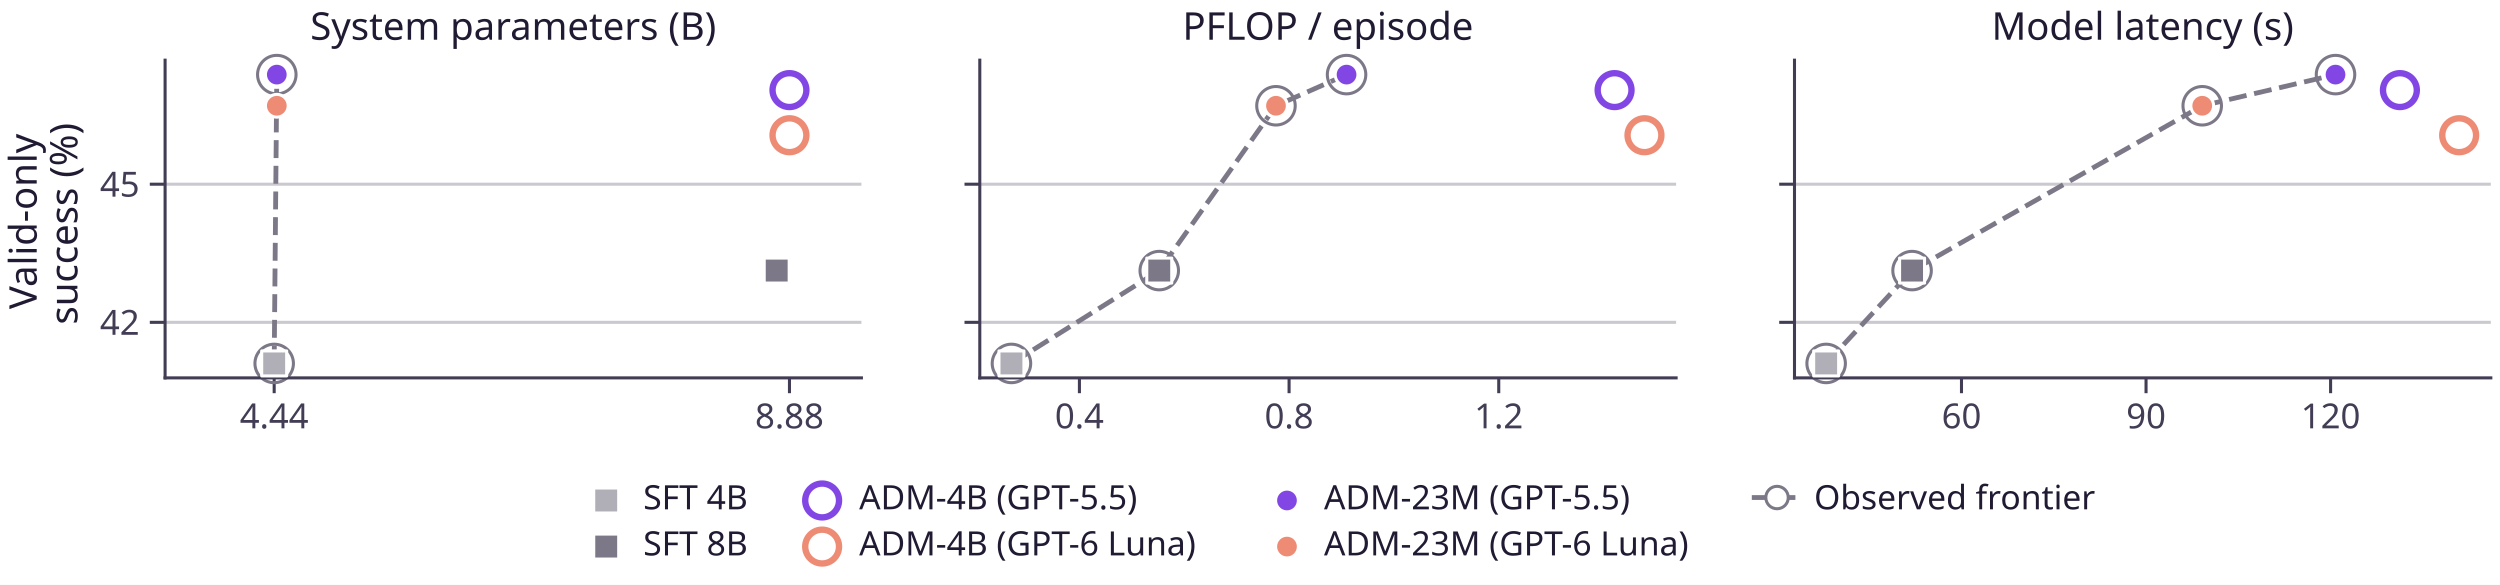
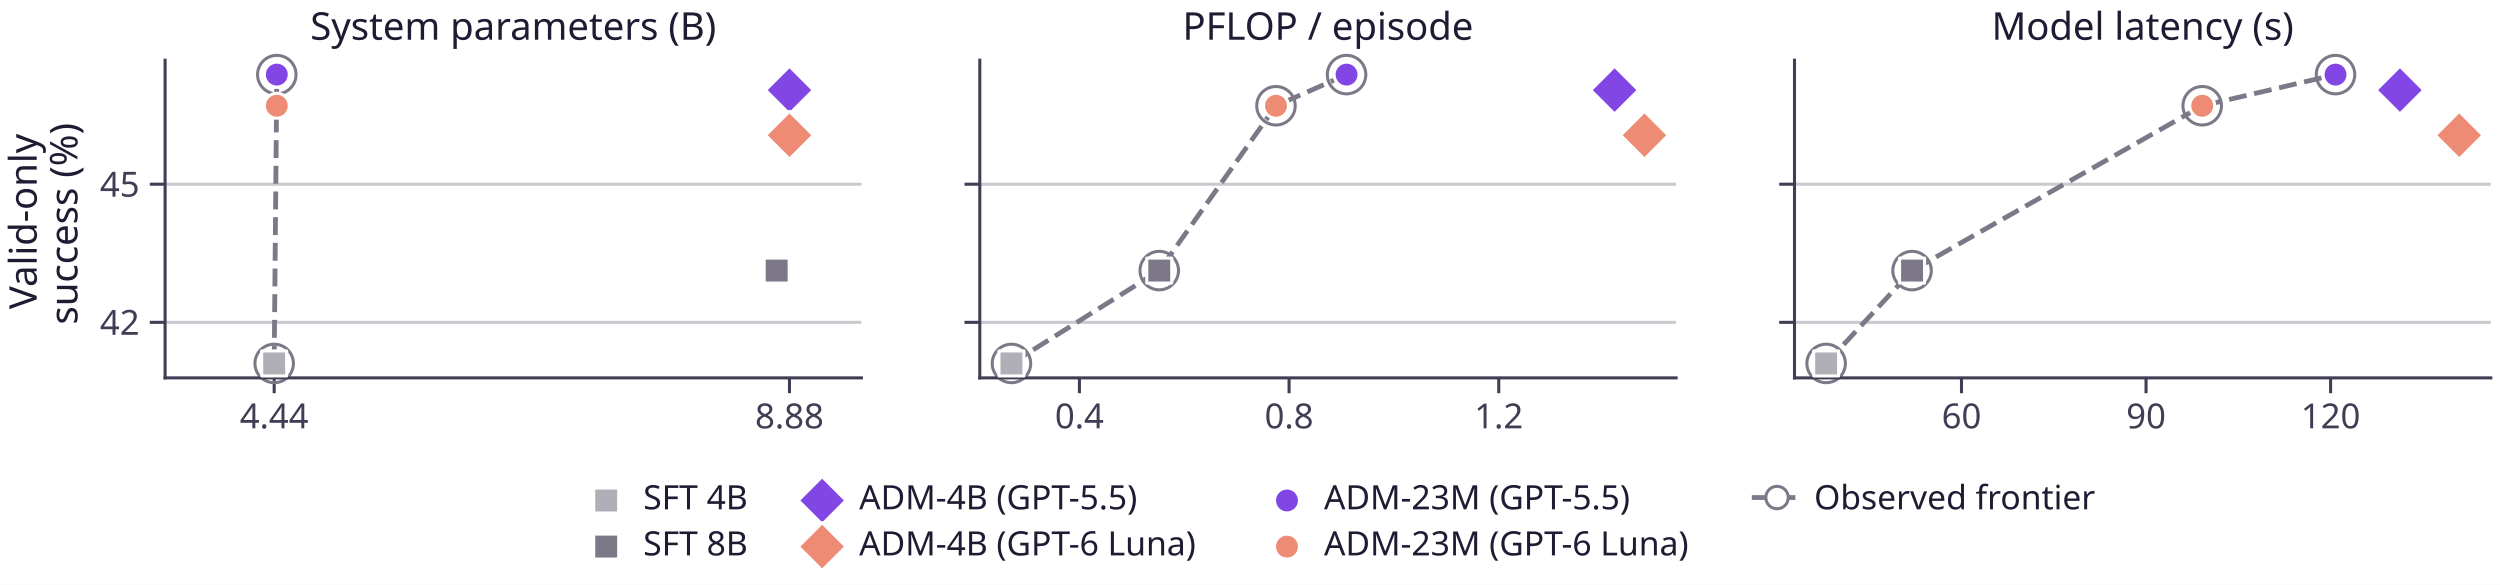
<svg xmlns="http://www.w3.org/2000/svg" xmlns:xlink="http://www.w3.org/1999/xlink" width="490.298pt" height="114.688pt" viewBox="0 0 490.298 114.688" version="1.1">
  <defs>
    <style type="text/css">*{stroke-linejoin: round; stroke-linecap: butt}</style>
  </defs>
  <g id="figure_1">
    <g id="patch_1">
      <path d="M 0 114.688 L 490.298 114.688 L 490.298 0 L 0 0 z " style="fill: #ffffff" />
    </g>
    <g id="axes_1">
      <g id="patch_2">
        <path d="M 32.378 74.11 L 168.94 74.11 L 168.94 11.8 L 32.378 11.8 z " style="fill: #ffffff" />
      </g>
      <g id="matplotlib.axis_1">
        <g id="xtick_1">
          <g id="line2d_1">
            <defs>
-               <path id="m30412aafc1" d="M 0 0 L 0 3 " style="stroke: #423c54; stroke-width: 0.6" />
+               <path id="md98efb5444" d="M 0 0 L 0 3 " style="stroke: #423c54; stroke-width: 0.6" />
            </defs>
            <g>
-               <use xlink:href="#m30412aafc1" x="53.772" y="74.11" style="fill: #423c54; stroke: #423c54; stroke-width: 0.6" />
+               <use xlink:href="#md98efb5444" x="53.772" y="74.11" style="fill: #423c54; stroke: #423c54; stroke-width: 0.6" />
            </g>
          </g>
          <g id="text_1">
            <text style="fill: #423c54; font: 6.8px 'Albert Sans'; text-anchor: middle" x="53.772" y="84.006" transform="rotate(-0 53.77248 84.006)">4.44</text>
          </g>
        </g>
        <g id="xtick_2">
          <g id="line2d_2">
            <g>
-               <use xlink:href="#m30412aafc1" x="154.829" y="74.11" style="fill: #423c54; stroke: #423c54; stroke-width: 0.6" />
+               <use xlink:href="#md98efb5444" x="154.829" y="74.11" style="fill: #423c54; stroke: #423c54; stroke-width: 0.6" />
            </g>
          </g>
          <g id="text_2">
            <text style="fill: #423c54; font: 6.8px 'Albert Sans'; text-anchor: middle" x="154.829" y="84.006" transform="rotate(-0 154.829 84.006)">8.88</text>
          </g>
        </g>
      </g>
      <g id="matplotlib.axis_2">
        <g id="ytick_1">
          <g id="line2d_3">
-             <path d="M 32.378 63.211 L 168.94 63.211 " clip-path="url(#p32dc6f92cd)" style="fill: none; stroke: #cbc9cf; stroke-width: 0.6; stroke-linecap: square" />
+             <path d="M 32.378 63.211 L 168.94 63.211 " clip-path="url(#p64113cf9ec)" style="fill: none; stroke: #cbc9cf; stroke-width: 0.6; stroke-linecap: square" />
          </g>
          <g id="line2d_4">
            <defs>
-               <path id="ma9add3373f" d="M 0 0 L -3 0 " style="stroke: #423c54; stroke-width: 0.6" />
+               <path id="m838104d20c" d="M 0 0 L -3 0 " style="stroke: #423c54; stroke-width: 0.6" />
            </defs>
            <g>
-               <use xlink:href="#ma9add3373f" x="32.378" y="63.211" style="fill: #423c54; stroke: #423c54; stroke-width: 0.6" />
+               <use xlink:href="#m838104d20c" x="32.378" y="63.211" style="fill: #423c54; stroke: #423c54; stroke-width: 0.6" />
            </g>
          </g>
          <g id="text_3">
            <text style="fill: #423c54; font: 6.8px 'Albert Sans'; text-anchor: end" x="27.378" y="65.659" transform="rotate(-0 27.37762 65.65932)">42</text>
          </g>
        </g>
        <g id="ytick_2">
          <g id="line2d_5">
-             <path d="M 32.378 36.123 L 168.94 36.123 " clip-path="url(#p32dc6f92cd)" style="fill: none; stroke: #cbc9cf; stroke-width: 0.6; stroke-linecap: square" />
+             <path d="M 32.378 36.123 L 168.94 36.123 " clip-path="url(#p64113cf9ec)" style="fill: none; stroke: #cbc9cf; stroke-width: 0.6; stroke-linecap: square" />
          </g>
          <g id="line2d_6">
            <g>
-               <use xlink:href="#ma9add3373f" x="32.378" y="36.123" style="fill: #423c54; stroke: #423c54; stroke-width: 0.6" />
+               <use xlink:href="#m838104d20c" x="32.378" y="36.123" style="fill: #423c54; stroke: #423c54; stroke-width: 0.6" />
            </g>
          </g>
          <g id="text_4">
            <text style="fill: #423c54; font: 6.8px 'Albert Sans'; text-anchor: end" x="27.378" y="38.571" transform="rotate(-0 27.37762 38.57063)">45</text>
          </g>
        </g>
        <g id="text_5">
          <text style="fill: #211a33; font: 7.5px 'Albert Sans'" transform="translate(7.2 60.62394) rotate(-90)">Valid-only</text>
          <text style="fill: #211a33; font: 7.5px 'Albert Sans'" transform="translate(15.18 63.64738) rotate(-90)">success (%)</text>
        </g>
      </g>
      <g id="line2d_7">
-         <path d="M 53.772 71.278 L 54.287 14.632 " clip-path="url(#p32dc6f92cd)" style="fill: none; stroke-dasharray: 3.515,1.52; stroke-dashoffset: 0; stroke: #7c7887; stroke-width: 0.95" />
+         <path d="M 53.772 71.278 L 54.287 14.632 " clip-path="url(#p64113cf9ec)" style="fill: none; stroke-dasharray: 3.515,1.52; stroke-dashoffset: 0; stroke: #7c7887; stroke-width: 0.95" />
      </g>
      <g id="PathCollection_1">
        <defs>
-           <path id="C0_0_b9a1f30e99" d="M 0 3.775 C 1.001 3.775 1.961 3.377 2.669 2.669 C 3.377 1.961 3.775 1.001 3.775 -0 C 3.775 -1.001 3.377 -1.961 2.669 -2.669 C 1.961 -3.377 1.001 -3.775 0 -3.775 C -1.001 -3.775 -1.961 -3.377 -2.669 -2.669 C -3.377 -1.961 -3.775 -1.001 -3.775 0 C -3.775 1.001 -3.377 1.961 -2.669 2.669 C -1.961 3.377 -1.001 3.775 0 3.775 z " />
-         </defs>
-         <use xlink:href="#C0_0_b9a1f30e99" x="53.772" y="71.278" style="fill: none; stroke: #7c7887; stroke-width: 0.6" />
-         <use xlink:href="#C0_0_b9a1f30e99" x="54.287" y="14.632" style="fill: none; stroke: #7c7887; stroke-width: 0.6" />
+           <path id="C0_0_951817fe62" d="M 0 3.775 C 1.001 3.775 1.961 3.377 2.669 2.669 C 3.377 1.961 3.775 1.001 3.775 -0 C 3.775 -1.001 3.377 -1.961 2.669 -2.669 C 1.961 -3.377 1.001 -3.775 0 -3.775 C -1.001 -3.775 -1.961 -3.377 -2.669 -2.669 C -3.377 -1.961 -3.775 -1.001 -3.775 0 C -3.775 1.001 -3.377 1.961 -2.669 2.669 C -1.961 3.377 -1.001 3.775 0 3.775 z " />
+         </defs>
+         <use xlink:href="#C0_0_951817fe62" x="53.772" y="71.278" style="fill: none; stroke: #7c7887; stroke-width: 0.6" />
+         <use xlink:href="#C0_0_951817fe62" x="54.287" y="14.632" style="fill: none; stroke: #7c7887; stroke-width: 0.6" />
      </g>
      <g id="patch_3">
        <path d="M 32.378 74.11 L 32.378 11.8 " style="fill: none; stroke: #423c54; stroke-width: 0.6; stroke-linejoin: miter; stroke-linecap: square" />
      </g>
      <g id="patch_4">
        <path d="M 32.378 74.11 L 168.94 74.11 " style="fill: none; stroke: #423c54; stroke-width: 0.6; stroke-linejoin: miter; stroke-linecap: square" />
      </g>
      <g id="PathCollection_2">
        <defs>
-           <path id="m2c9be2f5a1" d="M 0 3.317 C 0.88 3.317 1.723 2.967 2.345 2.345 C 2.967 1.723 3.317 0.88 3.317 0 C 3.317 -0.88 2.967 -1.723 2.345 -2.345 C 1.723 -2.967 0.88 -3.317 0 -3.317 C -0.88 -3.317 -1.723 -2.967 -2.345 -2.345 C -2.967 -1.723 -3.317 -0.88 -3.317 0 C -3.317 0.88 -2.967 1.723 -2.345 2.345 C -1.723 2.967 -0.88 3.317 0 3.317 z " style="stroke: #8246e5; stroke-width: 1.25" />
-         </defs>
-         <g>
-           <use xlink:href="#m2c9be2f5a1" x="154.829" y="17.672" style="fill: #ffffff; stroke: #8246e5; stroke-width: 1.25" />
+           <path id="mf617395116" d="M -0 4.69 L 4.69 0 L 0 -4.69 L -4.69 -0 z " style="stroke: #ffffff; stroke-width: 0.6" />
+         </defs>
+         <g>
+           <use xlink:href="#mf617395116" x="154.829" y="17.672" style="fill: #8246e5; stroke: #ffffff; stroke-width: 0.6" />
        </g>
      </g>
      <g id="PathCollection_3">
        <defs>
-           <path id="mcade593992" d="M 0 3.317 C 0.88 3.317 1.723 2.967 2.345 2.345 C 2.967 1.723 3.317 0.88 3.317 0 C 3.317 -0.88 2.967 -1.723 2.345 -2.345 C 1.723 -2.967 0.88 -3.317 0 -3.317 C -0.88 -3.317 -1.723 -2.967 -2.345 -2.345 C -2.967 -1.723 -3.317 -0.88 -3.317 0 C -3.317 0.88 -2.967 1.723 -2.345 2.345 C -1.723 2.967 -0.88 3.317 0 3.317 z " style="stroke: #ed8b74; stroke-width: 1.25" />
-         </defs>
-         <g>
-           <use xlink:href="#mcade593992" x="154.829" y="26.521" style="fill: #ffffff; stroke: #ed8b74; stroke-width: 1.25" />
+           <path id="m4dcb2468f3" d="M -0 4.69 L 4.69 0 L 0 -4.69 L -4.69 -0 z " style="stroke: #ffffff; stroke-width: 0.6" />
+         </defs>
+         <g>
+           <use xlink:href="#m4dcb2468f3" x="154.829" y="26.521" style="fill: #ed8b74; stroke: #ffffff; stroke-width: 0.6" />
        </g>
      </g>
      <g id="PathCollection_4">
        <defs>
-           <path id="m75bbd6332e" d="M 0 2.236 C 0.593 2.236 1.162 2 1.581 1.581 C 2 1.162 2.236 0.593 2.236 0 C 2.236 -0.593 2 -1.162 1.581 -1.581 C 1.162 -2 0.593 -2.236 0 -2.236 C -0.593 -2.236 -1.162 -2 -1.581 -1.581 C -2 -1.162 -2.236 -0.593 -2.236 0 C -2.236 0.593 -2 1.162 -1.581 1.581 C -1.162 2 -0.593 2.236 0 2.236 z " style="stroke: #ffffff; stroke-width: 0.6" />
-         </defs>
-         <g>
-           <use xlink:href="#m75bbd6332e" x="54.287" y="14.632" style="fill: #8246e5; stroke: #ffffff; stroke-width: 0.6" />
+           <path id="m0416d3f6d0" d="M 0 2.449 C 0.65 2.449 1.273 2.191 1.732 1.732 C 2.191 1.273 2.449 0.65 2.449 0 C 2.449 -0.65 2.191 -1.273 1.732 -1.732 C 1.273 -2.191 0.65 -2.449 0 -2.449 C -0.65 -2.449 -1.273 -2.191 -1.732 -1.732 C -2.191 -1.273 -2.449 -0.65 -2.449 0 C -2.449 0.65 -2.191 1.273 -1.732 1.732 C -1.273 2.191 -0.65 2.449 0 2.449 z " style="stroke: #ffffff; stroke-width: 0.6" />
+         </defs>
+         <g>
+           <use xlink:href="#m0416d3f6d0" x="54.287" y="14.632" style="fill: #8246e5; stroke: #ffffff; stroke-width: 0.6" />
        </g>
      </g>
      <g id="PathCollection_5">
        <defs>
-           <path id="mf0fbc171d4" d="M 0 2.236 C 0.593 2.236 1.162 2 1.581 1.581 C 2 1.162 2.236 0.593 2.236 0 C 2.236 -0.593 2 -1.162 1.581 -1.581 C 1.162 -2 0.593 -2.236 0 -2.236 C -0.593 -2.236 -1.162 -2 -1.581 -1.581 C -2 -1.162 -2.236 -0.593 -2.236 0 C -2.236 0.593 -2 1.162 -1.581 1.581 C -1.162 2 -0.593 2.236 0 2.236 z " style="stroke: #ffffff; stroke-width: 0.6" />
-         </defs>
-         <g>
-           <use xlink:href="#mf0fbc171d4" x="54.287" y="20.742" style="fill: #ed8b74; stroke: #ffffff; stroke-width: 0.6" />
+           <path id="m14238d7e2e" d="M 0 2.449 C 0.65 2.449 1.273 2.191 1.732 1.732 C 2.191 1.273 2.449 0.65 2.449 0 C 2.449 -0.65 2.191 -1.273 1.732 -1.732 C 1.273 -2.191 0.65 -2.449 0 -2.449 C -0.65 -2.449 -1.273 -2.191 -1.732 -1.732 C -2.191 -1.273 -2.449 -0.65 -2.449 0 C -2.449 0.65 -2.191 1.273 -1.732 1.732 C -1.273 2.191 -0.65 2.449 0 2.449 z " style="stroke: #ffffff; stroke-width: 0.6" />
+         </defs>
+         <g>
+           <use xlink:href="#m14238d7e2e" x="54.287" y="20.742" style="fill: #ed8b74; stroke: #ffffff; stroke-width: 0.6" />
        </g>
      </g>
      <g id="text_6">
        <text style="fill: #211a33; font: 7.5px 'Albert Sans'; text-anchor: middle" x="100.659" y="7.8" transform="rotate(-0 100.6591 7.8)">System parameters (B)</text>
      </g>
      <g id="PathCollection_6">
        <defs>
-           <path id="m87ea41062f" d="M -2.449 2.449 L 2.449 2.449 L 2.449 -2.449 L -2.449 -2.449 z " style="stroke: #ffffff; stroke-width: 0.6" />
-         </defs>
-         <g>
-           <use xlink:href="#m87ea41062f" x="53.772" y="71.278" style="fill: #b0aeb7; stroke: #ffffff; stroke-width: 0.6" />
+           <path id="m92f298dfa6" d="M -2.449 2.449 L 2.449 2.449 L 2.449 -2.449 L -2.449 -2.449 z " style="stroke: #ffffff; stroke-width: 0.6" />
+         </defs>
+         <g>
+           <use xlink:href="#m92f298dfa6" x="53.772" y="71.278" style="fill: #b0aeb7; stroke: #ffffff; stroke-width: 0.6" />
        </g>
      </g>
      <g id="PathCollection_7">
        <defs>
-           <path id="m86b2471682" d="M -2.449 2.449 L 2.449 2.449 L 2.449 -2.449 L -2.449 -2.449 z " style="stroke: #ffffff; stroke-width: 0.6" />
-         </defs>
-         <g>
-           <use xlink:href="#m86b2471682" x="152.325" y="53.068" style="fill: #7c7887; stroke: #ffffff; stroke-width: 0.6" />
+           <path id="ma537620217" d="M -2.449 2.449 L 2.449 2.449 L 2.449 -2.449 L -2.449 -2.449 z " style="stroke: #ffffff; stroke-width: 0.6" />
+         </defs>
+         <g>
+           <use xlink:href="#ma537620217" x="152.325" y="53.068" style="fill: #7c7887; stroke: #ffffff; stroke-width: 0.6" />
        </g>
      </g>
    </g>
    <g id="axes_2">
      <g id="patch_5">
        <path d="M 192.156 74.11 L 328.719 74.11 L 328.719 11.8 L 192.156 11.8 z " style="fill: #ffffff" />
      </g>
      <g id="matplotlib.axis_3">
        <g id="xtick_3">
          <g id="line2d_8">
            <g>
-               <use xlink:href="#m30412aafc1" x="211.693" y="74.11" style="fill: #423c54; stroke: #423c54; stroke-width: 0.6" />
+               <use xlink:href="#md98efb5444" x="211.693" y="74.11" style="fill: #423c54; stroke: #423c54; stroke-width: 0.6" />
            </g>
          </g>
          <g id="text_7">
            <text style="fill: #423c54; font: 6.8px 'Albert Sans'; text-anchor: middle" x="211.693" y="84.006" transform="rotate(-0 211.6933 84.006)">0.4</text>
          </g>
        </g>
        <g id="xtick_4">
          <g id="line2d_9">
            <g>
-               <use xlink:href="#m30412aafc1" x="252.813" y="74.11" style="fill: #423c54; stroke: #423c54; stroke-width: 0.6" />
+               <use xlink:href="#md98efb5444" x="252.813" y="74.11" style="fill: #423c54; stroke: #423c54; stroke-width: 0.6" />
            </g>
          </g>
          <g id="text_8">
            <text style="fill: #423c54; font: 6.8px 'Albert Sans'; text-anchor: middle" x="252.813" y="84.006" transform="rotate(-0 252.8133 84.006)">0.8</text>
          </g>
        </g>
        <g id="xtick_5">
          <g id="line2d_10">
            <g>
-               <use xlink:href="#m30412aafc1" x="293.933" y="74.11" style="fill: #423c54; stroke: #423c54; stroke-width: 0.6" />
+               <use xlink:href="#md98efb5444" x="293.933" y="74.11" style="fill: #423c54; stroke: #423c54; stroke-width: 0.6" />
            </g>
          </g>
          <g id="text_9">
            <text style="fill: #423c54; font: 6.8px 'Albert Sans'; text-anchor: middle" x="293.933" y="84.006" transform="rotate(-0 293.9333 84.006)">1.2</text>
          </g>
        </g>
      </g>
      <g id="matplotlib.axis_4">
        <g id="ytick_3">
          <g id="line2d_11">
-             <path d="M 192.156 63.211 L 328.719 63.211 " clip-path="url(#pe7550701f6)" style="fill: none; stroke: #cbc9cf; stroke-width: 0.6; stroke-linecap: square" />
+             <path d="M 192.156 63.211 L 328.719 63.211 " clip-path="url(#p0235c25107)" style="fill: none; stroke: #cbc9cf; stroke-width: 0.6; stroke-linecap: square" />
          </g>
          <g id="line2d_12">
            <g>
-               <use xlink:href="#ma9add3373f" x="192.156" y="63.211" style="fill: #423c54; stroke: #423c54; stroke-width: 0.6" />
+               <use xlink:href="#m838104d20c" x="192.156" y="63.211" style="fill: #423c54; stroke: #423c54; stroke-width: 0.6" />
            </g>
          </g>
        </g>
        <g id="ytick_4">
          <g id="line2d_13">
-             <path d="M 192.156 36.123 L 328.719 36.123 " clip-path="url(#pe7550701f6)" style="fill: none; stroke: #cbc9cf; stroke-width: 0.6; stroke-linecap: square" />
+             <path d="M 192.156 36.123 L 328.719 36.123 " clip-path="url(#p0235c25107)" style="fill: none; stroke: #cbc9cf; stroke-width: 0.6; stroke-linecap: square" />
          </g>
          <g id="line2d_14">
            <g>
-               <use xlink:href="#ma9add3373f" x="192.156" y="36.123" style="fill: #423c54; stroke: #423c54; stroke-width: 0.6" />
+               <use xlink:href="#m838104d20c" x="192.156" y="36.123" style="fill: #423c54; stroke: #423c54; stroke-width: 0.6" />
            </g>
          </g>
        </g>
      </g>
      <g id="line2d_15">
-         <path d="M 198.364 71.278 L 227.353 53.068 L 250.243 20.742 L 264.087 14.632 " clip-path="url(#pe7550701f6)" style="fill: none; stroke-dasharray: 3.515,1.52; stroke-dashoffset: 0; stroke: #7c7887; stroke-width: 0.95" />
+         <path d="M 198.364 71.278 L 227.353 53.068 L 250.243 20.742 L 264.087 14.632 " clip-path="url(#p0235c25107)" style="fill: none; stroke-dasharray: 3.515,1.52; stroke-dashoffset: 0; stroke: #7c7887; stroke-width: 0.95" />
      </g>
      <g id="PathCollection_8">
        <defs>
-           <path id="C1_0_6ca4f6d364" d="M 0 3.775 C 1.001 3.775 1.961 3.377 2.669 2.669 C 3.377 1.961 3.775 1.001 3.775 -0 C 3.775 -1.001 3.377 -1.961 2.669 -2.669 C 1.961 -3.377 1.001 -3.775 0 -3.775 C -1.001 -3.775 -1.961 -3.377 -2.669 -2.669 C -3.377 -1.961 -3.775 -1.001 -3.775 0 C -3.775 1.001 -3.377 1.961 -2.669 2.669 C -1.961 3.377 -1.001 3.775 0 3.775 z " />
-         </defs>
-         <use xlink:href="#C1_0_6ca4f6d364" x="198.364" y="71.278" style="fill: none; stroke: #7c7887; stroke-width: 0.6" />
-         <use xlink:href="#C1_0_6ca4f6d364" x="227.353" y="53.068" style="fill: none; stroke: #7c7887; stroke-width: 0.6" />
-         <use xlink:href="#C1_0_6ca4f6d364" x="250.243" y="20.742" style="fill: none; stroke: #7c7887; stroke-width: 0.6" />
-         <use xlink:href="#C1_0_6ca4f6d364" x="264.087" y="14.632" style="fill: none; stroke: #7c7887; stroke-width: 0.6" />
+           <path id="C1_0_6f8d8d7846" d="M 0 3.775 C 1.001 3.775 1.961 3.377 2.669 2.669 C 3.377 1.961 3.775 1.001 3.775 -0 C 3.775 -1.001 3.377 -1.961 2.669 -2.669 C 1.961 -3.377 1.001 -3.775 0 -3.775 C -1.001 -3.775 -1.961 -3.377 -2.669 -2.669 C -3.377 -1.961 -3.775 -1.001 -3.775 0 C -3.775 1.001 -3.377 1.961 -2.669 2.669 C -1.961 3.377 -1.001 3.775 0 3.775 z " />
+         </defs>
+         <use xlink:href="#C1_0_6f8d8d7846" x="198.364" y="71.278" style="fill: none; stroke: #7c7887; stroke-width: 0.6" />
+         <use xlink:href="#C1_0_6f8d8d7846" x="227.353" y="53.068" style="fill: none; stroke: #7c7887; stroke-width: 0.6" />
+         <use xlink:href="#C1_0_6f8d8d7846" x="250.243" y="20.742" style="fill: none; stroke: #7c7887; stroke-width: 0.6" />
+         <use xlink:href="#C1_0_6f8d8d7846" x="264.087" y="14.632" style="fill: none; stroke: #7c7887; stroke-width: 0.6" />
      </g>
      <g id="patch_6">
        <path d="M 192.156 74.11 L 192.156 11.8 " style="fill: none; stroke: #423c54; stroke-width: 0.6; stroke-linejoin: miter; stroke-linecap: square" />
      </g>
      <g id="patch_7">
        <path d="M 192.156 74.11 L 328.719 74.11 " style="fill: none; stroke: #423c54; stroke-width: 0.6; stroke-linejoin: miter; stroke-linecap: square" />
      </g>
      <g id="PathCollection_9">
        <g>
-           <use xlink:href="#m2c9be2f5a1" x="316.652" y="17.672" style="fill: #ffffff; stroke: #8246e5; stroke-width: 1.25" />
+           <use xlink:href="#mf617395116" x="316.652" y="17.672" style="fill: #8246e5; stroke: #ffffff; stroke-width: 0.6" />
        </g>
      </g>
      <g id="PathCollection_10">
        <g>
-           <use xlink:href="#mcade593992" x="322.512" y="26.521" style="fill: #ffffff; stroke: #ed8b74; stroke-width: 1.25" />
+           <use xlink:href="#m4dcb2468f3" x="322.512" y="26.521" style="fill: #ed8b74; stroke: #ffffff; stroke-width: 0.6" />
        </g>
      </g>
      <g id="PathCollection_11">
        <g>
-           <use xlink:href="#m75bbd6332e" x="264.087" y="14.632" style="fill: #8246e5; stroke: #ffffff; stroke-width: 0.6" />
+           <use xlink:href="#m0416d3f6d0" x="264.087" y="14.632" style="fill: #8246e5; stroke: #ffffff; stroke-width: 0.6" />
        </g>
      </g>
      <g id="PathCollection_12">
        <g>
-           <use xlink:href="#mf0fbc171d4" x="250.243" y="20.742" style="fill: #ed8b74; stroke: #ffffff; stroke-width: 0.6" />
+           <use xlink:href="#m14238d7e2e" x="250.243" y="20.742" style="fill: #ed8b74; stroke: #ffffff; stroke-width: 0.6" />
        </g>
      </g>
      <g id="text_10">
        <text style="fill: #211a33; font: 7.5px 'Albert Sans'; text-anchor: middle" x="260.438" y="7.8" transform="rotate(-0 260.4376 7.8)">PFLOP / episode</text>
      </g>
      <g id="PathCollection_13">
        <g>
-           <use xlink:href="#m87ea41062f" x="198.364" y="71.278" style="fill: #b0aeb7; stroke: #ffffff; stroke-width: 0.6" />
+           <use xlink:href="#m92f298dfa6" x="198.364" y="71.278" style="fill: #b0aeb7; stroke: #ffffff; stroke-width: 0.6" />
        </g>
      </g>
      <g id="PathCollection_14">
        <g>
-           <use xlink:href="#m86b2471682" x="227.353" y="53.068" style="fill: #7c7887; stroke: #ffffff; stroke-width: 0.6" />
+           <use xlink:href="#ma537620217" x="227.353" y="53.068" style="fill: #7c7887; stroke: #ffffff; stroke-width: 0.6" />
        </g>
      </g>
    </g>
    <g id="axes_3">
      <g id="patch_8">
        <path d="M 351.935 74.11 L 488.498 74.11 L 488.498 11.8 L 351.935 11.8 z " style="fill: #ffffff" />
      </g>
      <g id="matplotlib.axis_5">
        <g id="xtick_6">
          <g id="line2d_16">
            <g>
-               <use xlink:href="#m30412aafc1" x="384.685" y="74.11" style="fill: #423c54; stroke: #423c54; stroke-width: 0.6" />
+               <use xlink:href="#md98efb5444" x="384.685" y="74.11" style="fill: #423c54; stroke: #423c54; stroke-width: 0.6" />
            </g>
          </g>
          <g id="text_11">
            <text style="fill: #423c54; font: 6.8px 'Albert Sans'; text-anchor: middle" x="384.685" y="84.006" transform="rotate(-0 384.685 84.006)">60</text>
          </g>
        </g>
        <g id="xtick_7">
          <g id="line2d_17">
            <g>
-               <use xlink:href="#m30412aafc1" x="420.88" y="74.11" style="fill: #423c54; stroke: #423c54; stroke-width: 0.6" />
+               <use xlink:href="#md98efb5444" x="420.88" y="74.11" style="fill: #423c54; stroke: #423c54; stroke-width: 0.6" />
            </g>
          </g>
          <g id="text_12">
            <text style="fill: #423c54; font: 6.8px 'Albert Sans'; text-anchor: middle" x="420.88" y="84.006" transform="rotate(-0 420.8798 84.006)">90</text>
          </g>
        </g>
        <g id="xtick_8">
          <g id="line2d_18">
            <g>
-               <use xlink:href="#m30412aafc1" x="457.075" y="74.11" style="fill: #423c54; stroke: #423c54; stroke-width: 0.6" />
+               <use xlink:href="#md98efb5444" x="457.075" y="74.11" style="fill: #423c54; stroke: #423c54; stroke-width: 0.6" />
            </g>
          </g>
          <g id="text_13">
            <text style="fill: #423c54; font: 6.8px 'Albert Sans'; text-anchor: middle" x="457.075" y="84.006" transform="rotate(-0 457.0745 84.006)">120</text>
          </g>
        </g>
      </g>
      <g id="matplotlib.axis_6">
        <g id="ytick_5">
          <g id="line2d_19">
-             <path d="M 351.935 63.211 L 488.498 63.211 " clip-path="url(#pc8a24a6d9a)" style="fill: none; stroke: #cbc9cf; stroke-width: 0.6; stroke-linecap: square" />
+             <path d="M 351.935 63.211 L 488.498 63.211 " clip-path="url(#p9a5229d202)" style="fill: none; stroke: #cbc9cf; stroke-width: 0.6; stroke-linecap: square" />
          </g>
          <g id="line2d_20">
            <g>
-               <use xlink:href="#ma9add3373f" x="351.935" y="63.211" style="fill: #423c54; stroke: #423c54; stroke-width: 0.6" />
+               <use xlink:href="#m838104d20c" x="351.935" y="63.211" style="fill: #423c54; stroke: #423c54; stroke-width: 0.6" />
            </g>
          </g>
        </g>
        <g id="ytick_6">
          <g id="line2d_21">
-             <path d="M 351.935 36.123 L 488.498 36.123 " clip-path="url(#pc8a24a6d9a)" style="fill: none; stroke: #cbc9cf; stroke-width: 0.6; stroke-linecap: square" />
+             <path d="M 351.935 36.123 L 488.498 36.123 " clip-path="url(#p9a5229d202)" style="fill: none; stroke: #cbc9cf; stroke-width: 0.6; stroke-linecap: square" />
          </g>
          <g id="line2d_22">
            <g>
-               <use xlink:href="#ma9add3373f" x="351.935" y="36.123" style="fill: #423c54; stroke: #423c54; stroke-width: 0.6" />
+               <use xlink:href="#m838104d20c" x="351.935" y="36.123" style="fill: #423c54; stroke: #423c54; stroke-width: 0.6" />
            </g>
          </g>
        </g>
      </g>
      <g id="line2d_23">
-         <path d="M 358.142 71.278 L 374.993 53.068 L 431.899 20.742 L 458.04 14.632 " clip-path="url(#pc8a24a6d9a)" style="fill: none; stroke-dasharray: 3.515,1.52; stroke-dashoffset: 0; stroke: #7c7887; stroke-width: 0.95" />
+         <path d="M 358.142 71.278 L 374.993 53.068 L 431.899 20.742 L 458.04 14.632 " clip-path="url(#p9a5229d202)" style="fill: none; stroke-dasharray: 3.515,1.52; stroke-dashoffset: 0; stroke: #7c7887; stroke-width: 0.95" />
      </g>
      <g id="PathCollection_15">
        <defs>
-           <path id="C2_0_d83b54b431" d="M 0 3.775 C 1.001 3.775 1.961 3.377 2.669 2.669 C 3.377 1.961 3.775 1.001 3.775 -0 C 3.775 -1.001 3.377 -1.961 2.669 -2.669 C 1.961 -3.377 1.001 -3.775 0 -3.775 C -1.001 -3.775 -1.961 -3.377 -2.669 -2.669 C -3.377 -1.961 -3.775 -1.001 -3.775 0 C -3.775 1.001 -3.377 1.961 -2.669 2.669 C -1.961 3.377 -1.001 3.775 0 3.775 z " />
-         </defs>
-         <use xlink:href="#C2_0_d83b54b431" x="358.142" y="71.278" style="fill: none; stroke: #7c7887; stroke-width: 0.6" />
-         <use xlink:href="#C2_0_d83b54b431" x="374.993" y="53.068" style="fill: none; stroke: #7c7887; stroke-width: 0.6" />
-         <use xlink:href="#C2_0_d83b54b431" x="431.899" y="20.742" style="fill: none; stroke: #7c7887; stroke-width: 0.6" />
-         <use xlink:href="#C2_0_d83b54b431" x="458.04" y="14.632" style="fill: none; stroke: #7c7887; stroke-width: 0.6" />
+           <path id="C2_0_21cd814f2c" d="M 0 3.775 C 1.001 3.775 1.961 3.377 2.669 2.669 C 3.377 1.961 3.775 1.001 3.775 -0 C 3.775 -1.001 3.377 -1.961 2.669 -2.669 C 1.961 -3.377 1.001 -3.775 0 -3.775 C -1.001 -3.775 -1.961 -3.377 -2.669 -2.669 C -3.377 -1.961 -3.775 -1.001 -3.775 0 C -3.775 1.001 -3.377 1.961 -2.669 2.669 C -1.961 3.377 -1.001 3.775 0 3.775 z " />
+         </defs>
+         <use xlink:href="#C2_0_21cd814f2c" x="358.142" y="71.278" style="fill: none; stroke: #7c7887; stroke-width: 0.6" />
+         <use xlink:href="#C2_0_21cd814f2c" x="374.993" y="53.068" style="fill: none; stroke: #7c7887; stroke-width: 0.6" />
+         <use xlink:href="#C2_0_21cd814f2c" x="431.899" y="20.742" style="fill: none; stroke: #7c7887; stroke-width: 0.6" />
+         <use xlink:href="#C2_0_21cd814f2c" x="458.04" y="14.632" style="fill: none; stroke: #7c7887; stroke-width: 0.6" />
      </g>
      <g id="patch_9">
        <path d="M 351.935 74.11 L 351.935 11.8 " style="fill: none; stroke: #423c54; stroke-width: 0.6; stroke-linejoin: miter; stroke-linecap: square" />
      </g>
      <g id="patch_10">
        <path d="M 351.935 74.11 L 488.498 74.11 " style="fill: none; stroke: #423c54; stroke-width: 0.6; stroke-linejoin: miter; stroke-linecap: square" />
      </g>
      <g id="PathCollection_16">
        <g>
-           <use xlink:href="#m2c9be2f5a1" x="470.668" y="17.672" style="fill: #ffffff; stroke: #8246e5; stroke-width: 1.25" />
+           <use xlink:href="#mf617395116" x="470.668" y="17.672" style="fill: #8246e5; stroke: #ffffff; stroke-width: 0.6" />
        </g>
      </g>
      <g id="PathCollection_17">
        <g>
-           <use xlink:href="#mcade593992" x="482.29" y="26.521" style="fill: #ffffff; stroke: #ed8b74; stroke-width: 1.25" />
+           <use xlink:href="#m4dcb2468f3" x="482.29" y="26.521" style="fill: #ed8b74; stroke: #ffffff; stroke-width: 0.6" />
        </g>
      </g>
      <g id="PathCollection_18">
        <g>
-           <use xlink:href="#m75bbd6332e" x="458.04" y="14.632" style="fill: #8246e5; stroke: #ffffff; stroke-width: 0.6" />
+           <use xlink:href="#m0416d3f6d0" x="458.04" y="14.632" style="fill: #8246e5; stroke: #ffffff; stroke-width: 0.6" />
        </g>
      </g>
      <g id="PathCollection_19">
        <g>
-           <use xlink:href="#mf0fbc171d4" x="431.899" y="20.742" style="fill: #ed8b74; stroke: #ffffff; stroke-width: 0.6" />
+           <use xlink:href="#m14238d7e2e" x="431.899" y="20.742" style="fill: #ed8b74; stroke: #ffffff; stroke-width: 0.6" />
        </g>
      </g>
      <g id="text_14">
        <text style="fill: #211a33; font: 7.5px 'Albert Sans'; text-anchor: middle" x="420.216" y="7.8" transform="rotate(-0 420.2162 7.8)">Model latency (s)</text>
      </g>
      <g id="PathCollection_20">
        <g>
-           <use xlink:href="#m87ea41062f" x="358.142" y="71.278" style="fill: #b0aeb7; stroke: #ffffff; stroke-width: 0.6" />
+           <use xlink:href="#m92f298dfa6" x="358.142" y="71.278" style="fill: #b0aeb7; stroke: #ffffff; stroke-width: 0.6" />
        </g>
      </g>
      <g id="PathCollection_21">
        <g>
-           <use xlink:href="#m86b2471682" x="374.993" y="53.068" style="fill: #7c7887; stroke: #ffffff; stroke-width: 0.6" />
+           <use xlink:href="#ma537620217" x="374.993" y="53.068" style="fill: #7c7887; stroke: #ffffff; stroke-width: 0.6" />
        </g>
      </g>
    </g>
    <g id="legend_1">
      <g id="PathCollection_22">
        <g>
-           <use xlink:href="#m87ea41062f" x="118.889" y="98.153" style="fill: #b0aeb7; stroke: #ffffff; stroke-width: 0.6" />
+           <use xlink:href="#m92f298dfa6" x="118.889" y="98.153" style="fill: #b0aeb7; stroke: #ffffff; stroke-width: 0.6" />
        </g>
      </g>
      <g id="text_15">
        <text style="fill: #211a33; font: 6.6px 'Albert Sans'; text-anchor: start" x="126.149" y="99.886" transform="rotate(-0 126.1486 99.886)">SFT 4B</text>
      </g>
      <g id="PathCollection_23">
        <g>
-           <use xlink:href="#m86b2471682" x="118.889" y="107.195" style="fill: #7c7887; stroke: #ffffff; stroke-width: 0.6" />
+           <use xlink:href="#ma537620217" x="118.889" y="107.195" style="fill: #7c7887; stroke: #ffffff; stroke-width: 0.6" />
        </g>
      </g>
      <g id="text_16">
        <text style="fill: #211a33; font: 6.6px 'Albert Sans'; text-anchor: start" x="126.149" y="108.928" transform="rotate(-0 126.1486 108.928)">SFT 8B</text>
      </g>
      <g id="PathCollection_24">
        <g>
-           <use xlink:href="#m2c9be2f5a1" x="161.235" y="98.153" style="fill: #ffffff; stroke: #8246e5; stroke-width: 1.25" />
+           <use xlink:href="#mf617395116" x="161.235" y="98.153" style="fill: #8246e5; stroke: #ffffff; stroke-width: 0.6" />
        </g>
      </g>
      <g id="text_17">
        <text style="fill: #211a33; font: 6.6px 'Albert Sans'; text-anchor: start" x="168.495" y="99.886" transform="rotate(-0 168.4948 99.886)">ADM-4B (GPT-5.5)</text>
      </g>
      <g id="PathCollection_25">
        <g>
-           <use xlink:href="#mcade593992" x="161.235" y="107.195" style="fill: #ffffff; stroke: #ed8b74; stroke-width: 1.25" />
+           <use xlink:href="#m4dcb2468f3" x="161.235" y="107.195" style="fill: #ed8b74; stroke: #ffffff; stroke-width: 0.6" />
        </g>
      </g>
      <g id="text_18">
        <text style="fill: #211a33; font: 6.6px 'Albert Sans'; text-anchor: start" x="168.495" y="108.928" transform="rotate(-0 168.4948 108.928)">ADM-4B (GPT-6 Luna)</text>
      </g>
      <g id="PathCollection_26">
        <g>
-           <use xlink:href="#m75bbd6332e" x="252.401" y="98.153" style="fill: #8246e5; stroke: #ffffff; stroke-width: 0.6" />
+           <use xlink:href="#m0416d3f6d0" x="252.401" y="98.153" style="fill: #8246e5; stroke: #ffffff; stroke-width: 0.6" />
        </g>
      </g>
      <g id="text_19">
        <text style="fill: #211a33; font: 6.6px 'Albert Sans'; text-anchor: start" x="259.661" y="99.886" transform="rotate(-0 259.6614 99.886)">ADM-23M (GPT-5.5)</text>
      </g>
      <g id="PathCollection_27">
        <g>
-           <use xlink:href="#mf0fbc171d4" x="252.401" y="107.195" style="fill: #ed8b74; stroke: #ffffff; stroke-width: 0.6" />
+           <use xlink:href="#m14238d7e2e" x="252.401" y="107.195" style="fill: #ed8b74; stroke: #ffffff; stroke-width: 0.6" />
        </g>
      </g>
      <g id="text_20">
        <text style="fill: #211a33; font: 6.6px 'Albert Sans'; text-anchor: start" x="259.661" y="108.928" transform="rotate(-0 259.6614 108.928)">ADM-23M (GPT-6 Luna)</text>
      </g>
      <g id="line2d_24">
        <path d="M 343.562 97.576 L 348.512 97.576 L 353.462 97.576 " style="fill: none; stroke-dasharray: 3.515,1.52; stroke-dashoffset: 0; stroke: #7c7887; stroke-width: 0.95" />
        <defs>
-           <path id="m8df9a2df02" d="M 0 2.2 C 0.583 2.2 1.143 1.968 1.556 1.556 C 1.968 1.143 2.2 0.583 2.2 0 C 2.2 -0.583 1.968 -1.143 1.556 -1.556 C 1.143 -1.968 0.583 -2.2 0 -2.2 C -0.583 -2.2 -1.143 -1.968 -1.556 -1.556 C -1.968 -1.143 -2.2 -0.583 -2.2 0 C -2.2 0.583 -1.968 1.143 -1.556 1.556 C -1.143 1.968 -0.583 2.2 0 2.2 z " style="stroke: #7c7887; stroke-width: 0.6" />
-         </defs>
-         <g>
-           <use xlink:href="#m8df9a2df02" x="348.512" y="97.576" style="fill: #ffffff; stroke: #7c7887; stroke-width: 0.6" />
+           <path id="m716756bc65" d="M 0 2.2 C 0.583 2.2 1.143 1.968 1.556 1.556 C 1.968 1.143 2.2 0.583 2.2 0 C 2.2 -0.583 1.968 -1.143 1.556 -1.556 C 1.143 -1.968 0.583 -2.2 0 -2.2 C -0.583 -2.2 -1.143 -1.968 -1.556 -1.556 C -1.968 -1.143 -2.2 -0.583 -2.2 0 C -2.2 0.583 -1.968 1.143 -1.556 1.556 C -1.143 1.968 -0.583 2.2 0 2.2 z " style="stroke: #7c7887; stroke-width: 0.6" />
+         </defs>
+         <g>
+           <use xlink:href="#m716756bc65" x="348.512" y="97.576" style="fill: #ffffff; stroke: #7c7887; stroke-width: 0.6" />
        </g>
      </g>
      <g id="text_21">
        <text style="fill: #211a33; font: 6.6px 'Albert Sans'; text-anchor: start" x="355.772" y="99.886" transform="rotate(-0 355.7719 99.886)">Observed frontier</text>
      </g>
    </g>
  </g>
  <defs>
-     <clipPath id="p32dc6f92cd">
+     <clipPath id="p64113cf9ec">
      <rect x="32.378" y="11.8" width="136.563" height="62.31" />
    </clipPath>
-     <clipPath id="pe7550701f6">
+     <clipPath id="p0235c25107">
      <rect x="192.156" y="11.8" width="136.563" height="62.31" />
    </clipPath>
-     <clipPath id="pc8a24a6d9a">
+     <clipPath id="p9a5229d202">
      <rect x="351.935" y="11.8" width="136.563" height="62.31" />
    </clipPath>
  </defs>
</svg>
